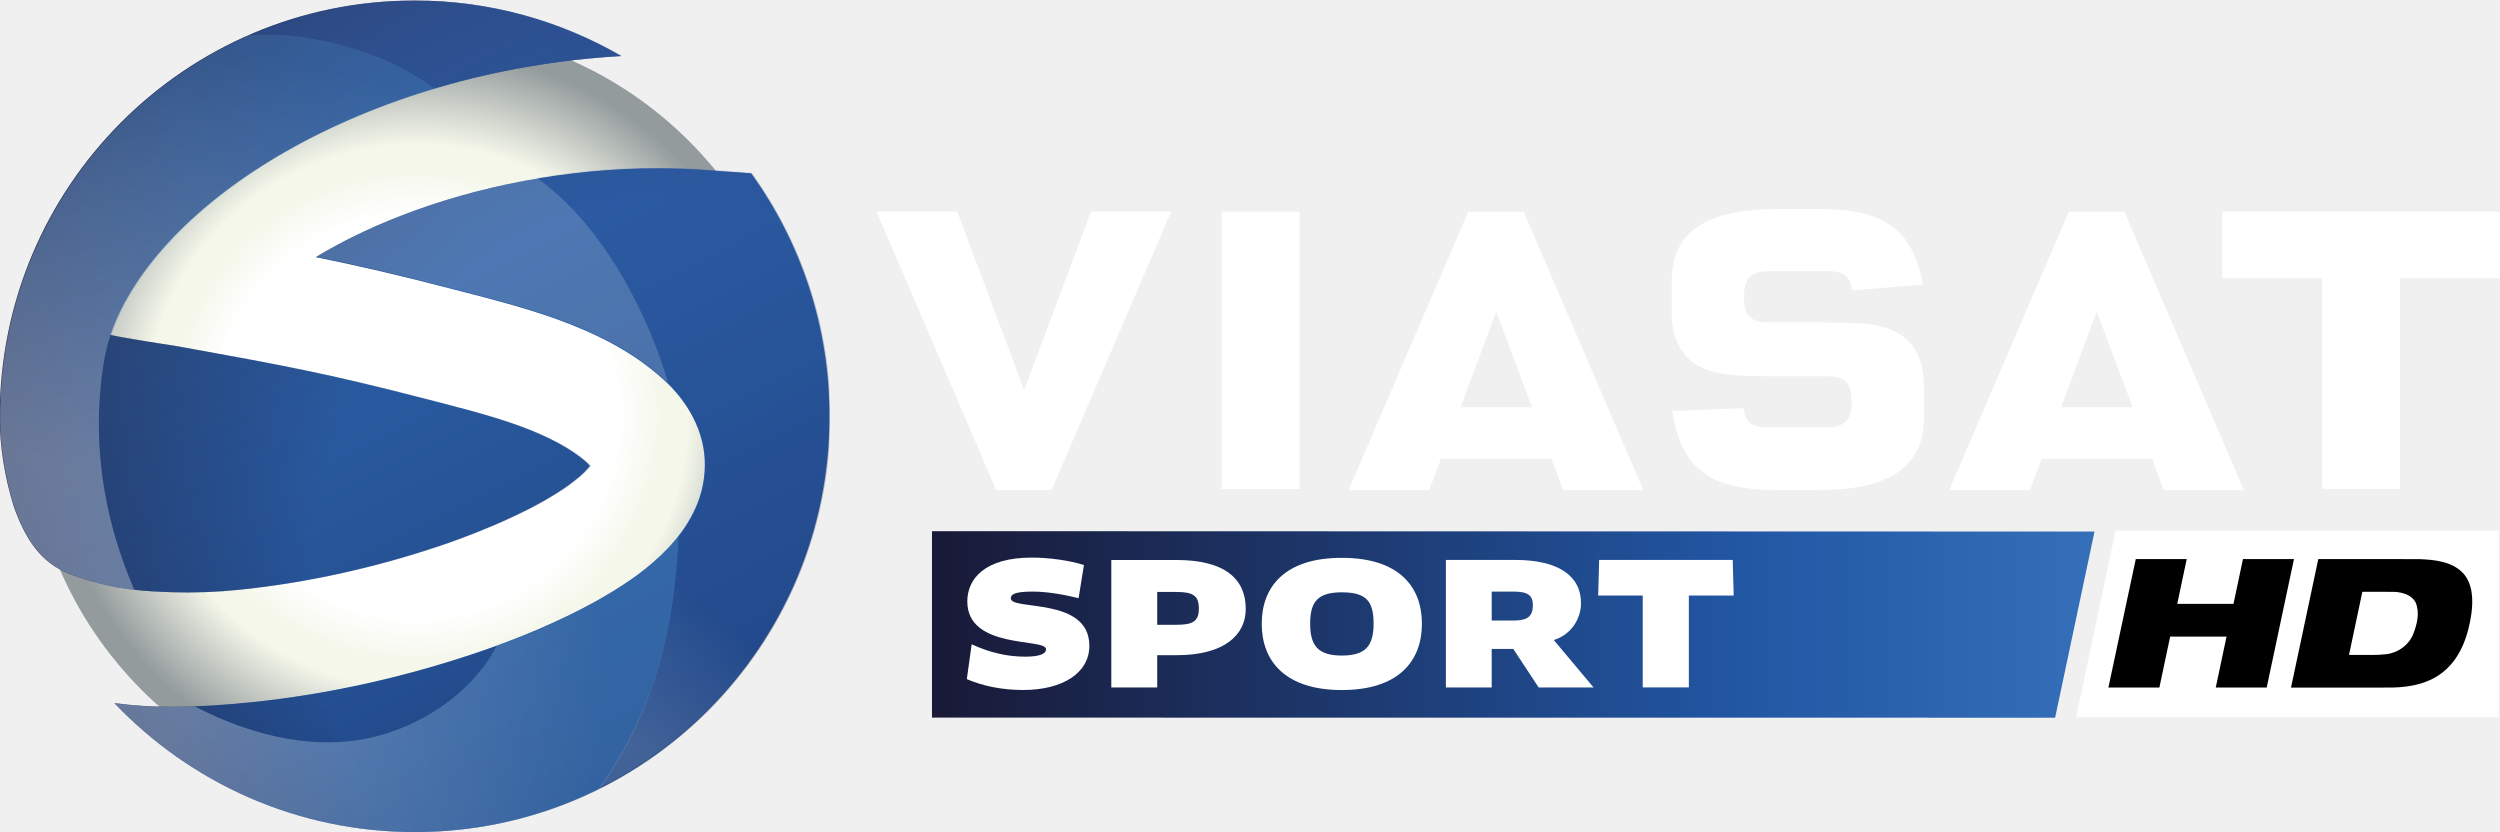
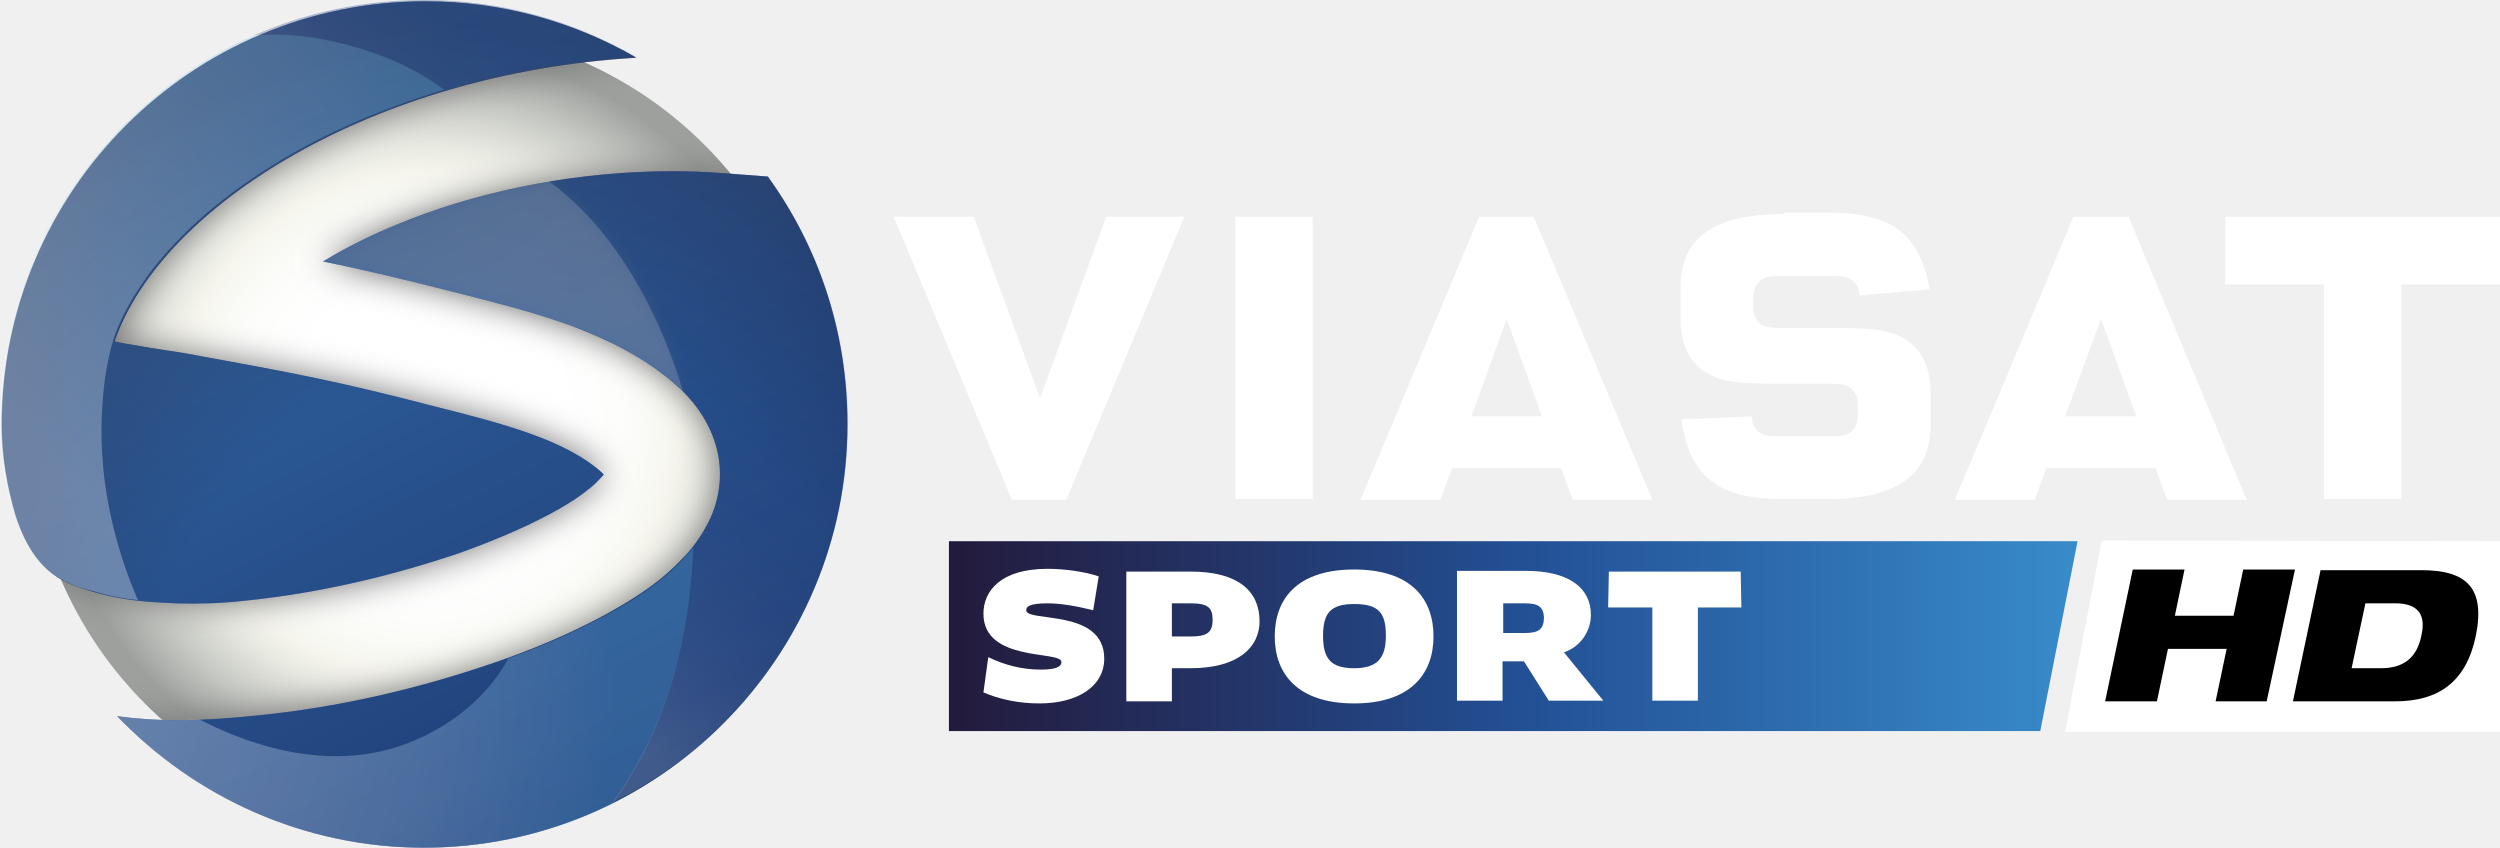
- <svg xmlns="http://www.w3.org/2000/svg" width="211.67mm" height="70.418mm" version="1.1" viewBox="0 0 211.67 70.418">
+ <svg xmlns="http://www.w3.org/2000/svg" width="796.29" height="270" version="1.1" viewBox="0 0 796.29 270" xml:space="preserve">
  <defs>
-     <linearGradient id="d" x2="1" gradientTransform="matrix(16.176 0 0 -16.176 383.08 291.09)" gradientUnits="userSpaceOnUse">
-       <stop stop-color="#191a38" offset="0" />
-       <stop stop-color="#191a38" offset=".007" />
-       <stop stop-color="#2156a3" offset=".511" />
-       <stop stop-color="#4a8bd1" offset="1" />
+     <radialGradient id="XMLID_8_-1" cx="391.74" cy="414.65" r="233.83" gradientTransform="matrix(.5386 0 0 .5386 -76.029 -88.33)" gradientUnits="userSpaceOnUse">
+       <stop stop-color="#fff" offset=".343" />
+       <stop stop-color="#FDFDFC" offset=".489" />
+       <stop stop-color="#F8F8F2" offset=".603" />
+       <stop stop-color="#F5F5ED" offset=".64" />
+       <stop stop-color="#E8E9E1" offset=".705" />
+       <stop stop-color="#C6C8C3" offset=".825" />
+       <stop stop-color="#9DA09D" offset=".949" />
+     </radialGradient>
+     <clipPath id="clipPath1658">
+       <path d="m184.78-534.18c-129.1 0-233.8 104.7-233.8 233.8s104.7 233.8 233.8 233.8c129.2 0 233.8-104.7 233.8-233.8 0.1-129.1-104.6-233.8-233.8-233.8z" />
+     </clipPath>
+     <filter id="filter1583" x="-.048" y="-.048" width="1.096" height="1.096" color-interpolation-filters="sRGB">
+       <feGaussianBlur stdDeviation="10.023" />
+     </filter>
+     <radialGradient id="SVGID_6_-0" cx="-962.81" cy="966.67" r="164.99" gradientTransform="matrix(.6442 0 0 .6442 1051.5 -379.22)" gradientUnits="userSpaceOnUse">
+       <stop stop-color="#1D488A" offset=".522" />
+       <stop stop-color="#1E1C40" offset="1" />
+     </radialGradient>
+     <linearGradient id="SVGID_7_-9" x1="395.49" x2="452.99" y1="149.89" y2="262.3" gradientTransform="matrix(2.1143 0 0 2.1143 -749.81 -282.69)" gradientUnits="userSpaceOnUse">
+       <stop stop-color="#5AA7DC" offset="0" />
+       <stop stop-color="#1E1C40" offset="1" />
    </linearGradient>
-     <clipPath id="j">
-       <path d="m373.45 297.18h4.487v-5.734h-4.487z" />
-     </clipPath>
-     <linearGradient id="f" x2="1" gradientTransform="matrix(1.2722 7.1787 7.1787 -1.2722 375.25 292.57)" gradientUnits="userSpaceOnUse">
+     <radialGradient id="SVGID_8_-0" cx="-1086.6" cy="957.88" r="148.94" gradientTransform="matrix(1.3621 0 0 1.3621 1473.5 -1084.5)" gradientUnits="userSpaceOnUse">
      <stop stop-color="#fff" offset="0" />
-       <stop stop-color="#4a8bd1" offset=".61" />
-       <stop stop-color="#4a8bd1" offset=".675" />
-       <stop stop-color="#4a8bd1" offset="1" />
+       <stop stop-color="#F9FBFE" offset=".118" />
+       <stop stop-color="#E8F0FB" offset=".292" />
+       <stop stop-color="#CCDEF4" offset=".501" />
+       <stop stop-color="#A0C6EA" offset=".736" />
+       <stop stop-color="#5DA8DD" offset=".991" />
+       <stop stop-color="#5AA7DC" offset="1" />
+     </radialGradient>
+     <linearGradient id="SVGID_9_-6" x1="359.82" x2="469.99" y1="199.75" y2="111.49" gradientTransform="matrix(2.1143 0 0 2.1143 -749.81 -282.69)" gradientUnits="userSpaceOnUse">
+       <stop stop-color="#fff" offset="0" />
+       <stop stop-color="#5AA7DC" offset=".61" />
    </linearGradient>
-     <clipPath id="k">
-       <path d="m379 295.8h3.019v-6.405h-3.019z" />
-     </clipPath>
-     <linearGradient id="g" x2="1" gradientTransform="matrix(4.2764 5.6351 5.6351 -4.2764 378.43 291.01)" gradientUnits="userSpaceOnUse">
-       <stop stop-color="#fff" offset="0" />
+     <linearGradient id="SVGID_10_-7" x1="403.95" x2="434.11" y1="164.08" y2="124.2" gradientTransform="matrix(2.1143 0 0 2.1143 -749.81 -282.69)" gradientUnits="userSpaceOnUse">
      <stop stop-color="#fff" offset=".005" />
-       <stop stop-color="#3153a0" offset=".224" />
-       <stop stop-color="#3153a0" offset=".615" />
-       <stop stop-color="#3153a0" offset="1" />
+       <stop stop-color="#E0E0EF" offset=".04" />
+       <stop stop-color="#B9BCD9" offset=".091" />
+       <stop stop-color="#959CC4" offset=".146" />
+       <stop stop-color="#7581B3" offset=".206" />
+       <stop stop-color="#5B6DA5" offset=".271" />
+       <stop stop-color="#455E9B" offset=".343" />
+       <stop stop-color="#345393" offset=".424" />
+       <stop stop-color="#284D8E" offset=".521" />
+       <stop stop-color="#20498B" offset=".649" />
+       <stop stop-color="#1D488A" offset=".929" />
    </linearGradient>
-     <clipPath id="l">
-       <path d="m376.02 297.53h3.853v-0.909h-3.853z" />
-     </clipPath>
-     <linearGradient id="h" x2="1" gradientTransform="matrix(2.0217 2.677 2.677 -2.0217 376.76 295.49)" gradientUnits="userSpaceOnUse">
-       <stop stop-color="#fff" offset="0" />
+     <linearGradient id="SVGID_11_-7" x1="428.96" x2="492.61" y1="230.8" y2="147.04" gradientTransform="matrix(2.1143 0 0 2.1143 -749.81 -282.69)" gradientUnits="userSpaceOnUse">
      <stop stop-color="#fff" offset=".005" />
-       <stop stop-color="#3153a0" offset=".237" />
-       <stop stop-color="#3153a0" offset=".929" />
-       <stop stop-color="#3153a0" offset="1" />
+       <stop stop-color="#D2D4E7" offset=".053" />
+       <stop stop-color="#AAAED0" offset=".104" />
+       <stop stop-color="#868EBC" offset=".158" />
+       <stop stop-color="#6675AB" offset=".215" />
+       <stop stop-color="#4C639E" offset=".275" />
+       <stop stop-color="#385695" offset=".34" />
+       <stop stop-color="#2A4E8F" offset=".411" />
+       <stop stop-color="#20498B" offset=".493" />
+       <stop stop-color="#1D488A" offset=".615" />
    </linearGradient>
-     <clipPath id="m">
-       <path d="m374.64 292h5.822v-3.054h-5.822z" />
-     </clipPath>
-     <radialGradient id="a" cx="0" cy="0" r="1" gradientTransform="matrix(6.4401 .0040137 .0040137 -6.4532 373.25 290.53)" gradientUnits="userSpaceOnUse">
-       <stop stop-color="#fff" offset="0" />
-       <stop stop-color="#fff" offset=".319" />
-       <stop stop-color="#5ba2de" offset="1" />
-     </radialGradient>
-     <clipPath id="n">
-       <path d="m373.45 297.53h8.568v-8.586h-8.568z" />
-     </clipPath>
-     <linearGradient id="i" x2="1" gradientTransform="matrix(3.8711 -7.5549 -7.5549 -3.8711 376.19 296.45)" gradientUnits="userSpaceOnUse">
-       <stop stop-color="#4a8bd1" offset="0" />
-       <stop stop-color="#191a38" offset="1" />
-     </linearGradient>
-     <radialGradient id="b" cx="0" cy="0" r="1" gradientTransform="matrix(7.7813 .0054788 .0054788 -7.7969 380.62 291.5)" gradientUnits="userSpaceOnUse">
-       <stop stop-color="#2156a3" offset="0" />
-       <stop stop-color="#2156a3" offset=".511" />
-       <stop stop-color="#1b1938" offset="1" />
-     </radialGradient>
-     <radialGradient id="c" cx="0" cy="0" r="1" gradientTransform="matrix(3.9974 .0024911 .0024911 -4.0055 377.75 293.24)" gradientUnits="userSpaceOnUse">
-       <stop stop-color="#fff" offset="0" />
-       <stop stop-color="#fff" offset=".343" />
-       <stop stop-color="#fff" offset=".519" />
-       <stop stop-color="#f5f7ea" offset=".64" />
-       <stop stop-color="#f5f7ea" offset=".7" />
-       <stop stop-color="#939b9c" offset=".949" />
-       <stop stop-color="#939b9c" offset="1" />
-     </radialGradient>
-     <linearGradient id="e" x2="1" gradientTransform="matrix(48.522 29.211 -29.211 48.522 -17.897 78.795)" gradientUnits="userSpaceOnUse">
-       <stop stop-color="#4a8bd1" offset="0" />
-       <stop stop-color="#fff" offset=".201" />
+     <filter id="filter1952" x="-.038" y="-.065" width="1.076" height="1.131" color-interpolation-filters="sRGB">
+       <feGaussianBlur stdDeviation="3.363" />
+     </filter>
+     <linearGradient id="SVGID_12_-7" x1="411.49" x2="451.86" y1="151.28" y2="212.27" gradientUnits="userSpaceOnUse">
+       <stop stop-color="#5AA7DC" offset="0" />
+       <stop stop-color="#66ABDE" offset=".011" />
+       <stop stop-color="#92BEE7" offset=".062" />
+       <stop stop-color="#B3CFEE" offset=".12" />
+       <stop stop-color="#CCDEF4" offset=".185" />
+       <stop stop-color="#E0EBF9" offset=".257" />
+       <stop stop-color="#EEF4FC" offset=".342" />
+       <stop stop-color="#F8FAFE" offset=".446" />
+       <stop stop-color="#FEFEFF" offset=".593" />
      <stop stop-color="#fff" offset="1" />
    </linearGradient>
+     <linearGradient id="SVGID_13_" x1="348.49" x2="512.04" y1="319.35" y2="319.35" gradientUnits="userSpaceOnUse">
+       <stop stop-color="#231A3C" offset="0" />
+       <stop stop-color="#235095" offset=".511" />
+       <stop stop-color="#388BCA" offset="1" />
+     </linearGradient>
  </defs>
-   <g transform="translate(21.562 -79.93)">
-     <g transform="matrix(8.2005 0 0 -8.2005 -3084.1 2519.9)">
-       <path d="m383.08 290.13 11.596-1e-3 0.407 1.922-12.003 4e-3z" fill="url(#d)" />
-     </g>
-     <g transform="matrix(.99999 0 0 .99999 -.00016666 .0011621)" fill="#fff">
-       <g transform="matrix(8.2006 0 0 -8.2006 70.812 97.842)">
-         <path d="m0 0c-0.019-0.051-0.69-1.842-0.69-1.842s-0.673 1.791-0.691 1.842h-0.834c0.045-0.107 1.216-2.829 1.236-2.875h0.572c0.019 0.046 1.19 2.768 1.235 2.875z" fill="#fff" />
-       </g>
-       <path d="m81.873 121.33h6.593v-23.487h-6.593z" />
-       <g transform="matrix(8.2006 0 0 -8.2006 105.12 106.32)">
-         <path d="m0 0 0.369-0.986h-0.738zm-0.288 1.033c-0.021-0.046-1.191-2.768-1.236-2.875h0.833c0.017 0.044 0.121 0.323 0.121 0.323h1.14s0.104-0.279 0.121-0.323h0.828c-0.046 0.107-1.216 2.829-1.236 2.875z" fill="#fff" />
-       </g>
-       <g transform="matrix(8.2006 0 0 -8.2006 155.97 106.32)">
-         <path d="m0 0 0.37-0.986h-0.738zm-0.288 1.033c-0.02-0.046-1.19-2.768-1.236-2.875h0.834c0.016 0.044 0.121 0.323 0.121 0.323h1.14s0.104-0.279 0.12-0.323h0.828c-0.046 0.107-1.215 2.829-1.235 2.875z" fill="#fff" />
-       </g>
-       <g transform="matrix(8.2006 0 0 -8.2006 128.82 97.633)">
-         <path d="m0 0c-0.725 0-1.078-0.241-1.078-0.737v-0.342c0-0.262 0.105-0.458 0.297-0.55 0.144-0.075 0.311-0.097 0.742-0.097h0.565c0.18 0 0.253-0.07 0.253-0.241v-0.04c0-0.173-0.075-0.247-0.253-0.247h-0.616c-0.091 0-0.154 0.019-0.194 0.061-0.032 0.033-0.047 0.079-0.052 0.138-0.07-3e-3 -0.658-0.027-0.735-0.03 0.089-0.593 0.384-0.815 1.071-0.815h0.448c0.725 0 1.078 0.243 1.078 0.742v0.341c0 0.262-0.105 0.458-0.296 0.551-0.145 0.075-0.311 0.096-0.743 0.096h-0.565c-0.18 0-0.253 0.071-0.253 0.243v0.039c0 0.173 0.076 0.247 0.253 0.247h0.616c0.092 0 0.154-0.019 0.194-0.062 0.031-0.032 0.048-0.078 0.051-0.136 0.073 6e-3 0.657 0.054 0.735 0.06-0.114 0.573-0.399 0.779-1.07 0.779z" fill="#fff" />
-       </g>
-       <g transform="matrix(8.2006 0 0 -8.2006 166.6 97.842)">
-         <path d="m0 0v-0.688h1.03v-2.176h0.804v2.176h1.032v0.688z" fill="#fff" />
+   <g transform="translate(4.0964e-6 2.15e-6)">
+     <g transform="translate(.30997 .13265)">
+       <path d="m134.94 9.049c-69.533 0-125.92 56.391-125.92 125.92s56.391 125.92 125.92 125.92c69.587 0 125.92-56.391 125.92-125.92 0.054-69.533-56.338-125.92-125.92-125.92z" fill="url(#XMLID_8_-1)" stroke-width=".539" />
+       <g transform="matrix(.5386 0 0 .5386 35.417 296.76)" clip-path="url(#clipPath1658)" fill="#757576" filter="url(#filter1583)">
+         <path d="m3.4-127.63c11.8 1.5 23.5 2.2 34.9 2.2 16.4 0 32.3-1.2 47.1-2.7 48.2-4.9 95.9-15.7 141.3-31.4 16.1-5.6 45.1-16.4 72.3-32.1 13.7-8 27-17 38.5-29 5.7-6 11.1-12.9 15.3-21.2s7.2-18.3 7.2-29.2c0.2-20.3-10.8-38.9-25.3-51.7-19.3-17.4-41.8-28-63.8-36s-43.9-13.3-62.3-18.1c-33.8-8.8-58.2-14.4-83.6-19.6 15.3-9.2 32.7-17.8 51.6-25 45.7-17.6 100.1-28.4 154.7-28.4 10.2 0 20.5 0.4 30.7 1.1l25.9 2c29.7 41.2 47.2 91.7 47.2 146.3 0 138.4-112.2 250.6-250.6 250.6-71.1 0-135.5-29.9-181.1-77.8zm-26.8-77.8c26.8 10.2 47.6 10.4 61.6 10.9 13.1 0.5 26.9 0 40.4-1.4 42.6-4.3 85.3-14 125.9-28 9-3.1 23.5-8.5 38.2-15.3 14.7-6.7 29.7-15.1 39.2-22.8 4.3-3.3 7.3-6.5 8.9-8.6-0.5-0.5-1-1.1-1.8-1.7-9.1-8.3-23.7-16.1-41.1-22.4s-37.2-11.3-56.2-16.2c-60.3-15.6-86.7-20.4-149.2-31.7 0 0-41.5-6.4-41.3-7.2 27.8-80.3 153-158.8 308.6-167.7-36.8-21.3-79.3-33.5-124.9-33.5-138.4 0-250.6 112.2-250.6 250.6 0 18.5 3.1 36.5 8.3 53.6 6.8 20 16.4 34.8 34 41.4z" />
+         <path d="m260-442.63c48.5 36.1 70.9 99.7 77.7 122.7-19.2-18.5-44.7-30.9-66.7-38.8-22-8-43.9-13.3-62.3-18.1-33.8-8.8-58.2-14.4-83.6-19.6 15.3-9.2 32.7-17.8 51.7-25 25.1-9.7 52.9-17.3 81.9-22.2 0 0 0.8 0.6 1.3 1z" opacity=".17" />
+         <path d="m51.6-125.63c-4.1 0.1-9.4 0.3-13.5 0.3-11.4 0-23.1-0.7-34.9-2.2 45.6 47.9 110 77.8 181.4 77.8 40 0 77.8-9.4 111.4-26.1 40.1-55.9 46.1-115.3 47.9-152.1-2.1 2.6-4.2 5.1-6.5 7.4-11.5 12-24.9 21.1-38.5 29-23.4 13.5-48.2 23.4-64.9 29.5-14.4 27.6-45.1 48.8-77.4 55.6-21 4.4-56.6 5.5-104.4-18.8z" opacity=".31" />
+         <path d="m-57.5-246.73c4.8 14 11.9 28.1 24.6 36.5 7.2 4.8 15.7 7.3 23.9 9.6 8 2.2 16.2 3.8 24.5 4.7-10.6-24.7-17.8-50.7-20.3-77.5-1.2-13.3-1.4-26.7-0.3-39.9 1-12.1 2.6-24.8 6.2-36.4 3.4-10.9 9.2-21.3 15.5-30.8 7.2-11 15.7-21 24.9-30.3 18.6-18.8 40.3-34.7 63.2-47.9 29.1-16.7 60.1-29.5 92.2-39.2-19.6-15.1-44.1-24.1-68.1-29.1-11.2-2.3-22.6-3.7-34.1-3.6-2.5 0-4.9 0.1-7.4 0.3-0.9 0.1-2.3 0-3.1 0.3-1.6 0.7-3.1 1.4-4.7 2.1-5.9 2.7-11.7 5.7-17.4 8.9-45.3 25.5-82.2 65.1-104.3 112.2-10.6 22.6-17.8 46.8-21.2 71.6-3.7 26.4-3.3 53.2 3.3 79.1 0.8 3.2 1.6 6.3 2.6 9.4" opacity=".31" />
+         <path d="m388.2-446.63-25.9-2c-10.2-0.7-20.4-1.1-30.7-1.1-24.5 0-49 2.2-72.7 6.2 29.4 20.8 61.7 65 79 123.7h-0.1v0.1c-0.1-0.1-0.2-0.1-0.2-0.2 13.1 12.7 22.6 30.2 22.5 49.1 0 10.9-3 20.9-7.2 29.2-2.6 5.1-5.6 9.7-8.9 13.8-1.8 36.8-7.7 96.3-47.9 152.1 82.5-41 139.2-126.1 139.2-224.5 0.1-54.7-17.4-105.2-47.1-146.4z" opacity=".15" />
      </g>
    </g>
-     <g transform="matrix(.99999 0 0 .99999 -.00016666 .0011621)">
-       <g transform="matrix(8.2006 0 0 -8.2006 65.071 138.35)">
-         <path d="m0 0c-0.216 0-0.414 0.04-0.582 0.112l0.05 0.36c0.179-0.083 0.362-0.128 0.55-0.128 0.156 0 0.218 0.03 0.218 0.077 0 0.118-0.813-7e-3 -0.813 0.493 0 0.235 0.181 0.453 0.667 0.453 0.17 0 0.386-0.028 0.537-0.077l-0.055-0.342c-0.174 0.043-0.34 0.068-0.475 0.068-0.195 0-0.225-0.033-0.225-0.07 0-0.13 0.811 0.019 0.811-0.49 0-0.279-0.274-0.456-0.683-0.456" fill="#fff" />
-       </g>
-       <g transform="matrix(8.2006 0 0 -8.2006 78.042 130.05)">
-         <path d="m0 0h-0.198v-0.339h0.198c0.167 0 0.232 0.034 0.232 0.167 0 0.132-0.057 0.172-0.232 0.172m0-0.653h-0.198v-0.333h-0.474v1.316h0.672c0.507 0 0.716-0.2 0.716-0.505 0-0.266-0.216-0.478-0.716-0.478" fill="#fff" />
-       </g>
-       <g transform="matrix(8.2006 0 0 -8.2006 92.049 130.08)">
-         <path d="m0 0c-0.246 0-0.327-0.095-0.327-0.323s0.081-0.33 0.327-0.33c0.247 0 0.328 0.102 0.328 0.33s-0.073 0.323-0.328 0.323m0-1.009c-0.588 0-0.827 0.302-0.827 0.684 0 0.383 0.239 0.681 0.827 0.681 0.59 0 0.827-0.298 0.827-0.681 0-0.381-0.237-0.684-0.827-0.684" fill="#fff" />
-       </g>
-       <g transform="matrix(8.2006 0 0 -8.2006 106.6 130.02)">
-         <path d="m0 0h-0.227v-0.299h0.222c0.144 0 0.203 0.039 0.203 0.159 0 0.101-0.051 0.14-0.198 0.14m0.414-0.5 0.411-0.49h-0.567l-0.262 0.398h-0.223v-0.398h-0.473v1.317h0.717c0.436 0 0.678-0.159 0.678-0.446 0-0.165-0.105-0.327-0.281-0.381" fill="#fff" />
-       </g>
-       <g transform="matrix(8.2006 0 0 -8.2006 121.43 130.35)">
-         <path d="m0 0v-0.949h-0.476v0.949h-0.46l0.01 0.367h1.379l0.01-0.367z" fill="#fff" />
-       </g>
+     <g transform="matrix(2.1143 0 0 2.1143 -749.81 -282.69)">
+       <path d="m372.3 241.6c3 0.4 6 0.6 8.9 0.6 4.2 0 8.2-0.3 12-0.7 12.3-1.2 24.4-4 36-8 4.1-1.4 11.5-4.2 18.4-8.2 3.5-2 6.9-4.3 9.8-7.4 1.5-1.5 2.8-3.3 3.9-5.4s1.8-4.7 1.8-7.4c0-5.2-2.7-9.9-6.4-13.2-4.9-4.4-10.6-7.1-16.2-9.2-5.6-2-11.2-3.4-15.9-4.6-8.6-2.2-14.8-3.7-21.3-5 3.9-2.4 8.3-4.5 13.2-6.4 11.6-4.5 25.5-7.2 39.4-7.2 2.6 0 5.2 0.1 7.8 0.3l6.6 0.5c7.6 10.5 12 23.3 12 37.3 0 35.2-28.6 63.8-63.8 63.8-18.1 0-34.5-7.6-46.2-19.8zm-6.8-19.8c6.8 2.6 12.1 2.6 15.7 2.8 3.3 0.1 6.9 0 10.3-0.4 10.9-1.1 21.7-3.6 32.1-7.1 2.3-0.8 6-2.2 9.7-3.9s7.6-3.8 10-5.8c1.1-0.8 1.8-1.7 2.3-2.2l-0.4-0.4c-2.3-2.1-6-4.1-10.5-5.7-4.4-1.6-9.5-2.9-14.3-4.1-15.3-4-22.1-5.2-38-8.1 0 0-10.6-1.6-10.5-1.8 7.1-20.4 39-40.4 78.6-42.7-9.4-5.4-20.2-8.5-31.8-8.5-35.2 0-63.8 28.6-63.8 63.8 0 4.7 0.8 9.3 2.1 13.7 1.6 4.9 4 8.6 8.5 10.4z" fill="url(#SVGID_6_-0)" />
    </g>
-     <g transform="matrix(.13189 0 0 .13189 142.78 115.76)" fill="#fff">
-       <path d="m112.08 69h245.92v119.76h-271.27l25.347-119.76" fill="#fff" />
+     <path d="m37.357 228.14c6.343 0.846 12.686 1.269 18.818 1.269 8.88 0 17.338-0.634 25.372-1.48 26.006-2.537 51.59-8.457 76.116-16.915 8.669-2.96 24.315-8.88 38.904-17.338 7.4-4.229 14.589-9.092 20.72-15.646 3.171-3.171 5.92-6.977 8.246-11.417 2.326-4.44 3.806-9.937 3.806-15.646 0-10.995-5.709-20.932-13.532-27.909-10.36-9.303-22.412-15.012-34.252-19.452-11.84-4.229-23.681-7.189-33.618-9.726-18.183-4.652-31.292-7.823-45.035-10.572 8.246-5.074 17.549-9.514 27.909-13.532 24.526-9.514 53.915-15.223 83.305-15.223 5.497 0 10.995 0.211 16.492 0.634l13.955 1.057c16.069 22.2 25.372 49.264 25.372 78.865 0 74.424-60.47 134.89-134.89 134.89-38.269 0-72.944-16.069-97.682-41.864z" fill="none" stroke-width="2.114" />
+     <path d="m37.357 228.14c6.343 0.846 12.686 1.269 18.818 1.269 8.88 0 17.338-0.634 25.372-1.48 26.006-2.537 51.59-8.457 76.116-16.915 8.669-2.96 24.315-8.88 38.904-17.338 7.4-4.229 14.589-9.092 20.72-15.646 3.171-3.171 5.92-6.977 8.246-11.417 2.326-4.44 3.806-9.937 3.806-15.646 0-10.995-5.709-20.932-13.532-27.909-10.36-9.303-22.623-15.012-34.252-19.452-11.84-4.229-23.681-7.189-33.618-9.726-18.183-4.652-31.292-7.823-45.035-10.572 8.246-5.074 17.549-9.514 27.909-13.532 24.526-9.514 53.915-15.223 83.305-15.223 5.497 0 10.995 0.211 16.492 0.634l13.955 1.057c16.069 22.2 25.372 49.264 25.372 78.865 0 74.424-60.47 134.89-134.89 134.89-38.269 0-72.944-16.069-97.682-41.864zm-14.377-41.864c14.377 5.497 25.583 5.497 33.195 5.92 6.977 0.211 14.589 0 21.778-0.846 23.046-2.326 45.881-7.612 67.87-15.012 4.863-1.692 12.686-4.652 20.509-8.246s16.069-8.034 21.143-12.263c2.326-1.692 3.806-3.594 4.863-4.652-0.211-0.211-0.634-0.634-1.057-0.846-4.863-4.44-12.686-8.669-22.2-12.052-9.303-3.383-20.086-6.132-30.235-8.669-32.349-8.457-46.727-10.995-80.345-17.126 0 0-22.412-3.383-22.2-3.806 15.012-43.132 82.459-85.419 166.19-90.282-19.875-11.417-42.709-17.972-67.236-17.972-74.424 0-134.89 60.47-134.89 134.89 0 9.937 1.692 19.663 4.44 28.966 3.594 10.36 8.669 18.395 18.183 21.989z" fill="url(#SVGID_7_-9)" opacity=".32" stroke-width="2.114" />
+     <path d="m63.363 229.19c-2.114 0-5.074 0.211-7.189 0.211-6.132 0-12.475-0.423-18.818-1.269 24.526 25.795 59.201 41.864 97.682 41.864 21.566 0 41.864-5.074 60.047-13.955 21.566-30.023 24.738-62.161 25.795-81.825-1.057 1.48-2.326 2.749-3.383 4.017-6.132 6.554-13.32 11.417-20.72 15.646-12.686 7.189-26.006 12.686-34.886 15.857-7.823 14.8-24.315 26.218-41.652 29.812-11.206 2.326-30.446 2.96-56.241-10.149z" fill="url(#SVGID_8_-0)" opacity=".31" stroke-width="2.114" />
+     <path d="m4.584 163.86c2.537 7.612 6.343 15.223 13.32 19.663 3.806 2.537 8.457 4.017 12.897 5.074 4.229 1.269 8.669 2.114 13.109 2.537-5.709-13.32-9.514-27.275-10.995-41.652-0.634-7.189-0.846-14.377-0.211-21.566 0.423-6.554 1.48-13.32 3.383-19.663 1.903-5.92 4.863-11.417 8.246-16.492 3.806-5.92 8.457-11.417 13.32-16.28 9.937-10.149 21.778-18.606 34.041-25.795 15.646-9.092 32.349-15.857 49.687-21.143-10.572-8.034-23.681-12.897-36.578-15.646-6.132-1.269-12.263-1.903-18.395-1.903-1.269 0-2.749 0-4.017 0.211-0.423 0-1.269 0-1.692 0.211-0.846 0.423-1.692 0.846-2.537 1.057-3.171 1.48-6.343 3.171-9.303 4.863-24.315 13.743-44.19 35.098-56.241 60.47-5.709 12.263-9.514 25.161-11.417 38.481-1.903 14.166-1.692 28.543 1.692 42.498 0.846 1.692 1.269 3.383 1.692 5.074" fill="url(#SVGID_9_-6)" opacity=".31" stroke-width="2.114" />
+     <path d="m129.75 21.355c4.229 2.114 8.246 4.652 11.84 7.189h-0.211c18.818-5.709 39.327-9.303 60.893-10.572-19.875-11.417-42.709-17.972-67.236-17.972-19.24 0-37.635 4.017-54.127 11.206 14.166-1.269 33.618 2.537 48.841 10.149z" fill="url(#SVGID_10_-7)" opacity=".35" stroke-width="2.114" />
+     <path d="m244.77 56.241-13.955-1.057c-5.497-0.423-10.995-0.634-16.492-0.634-13.32 0-26.429 1.269-39.115 3.383 15.857 11.206 33.195 35.098 42.498 66.601l-0.211-0.211c6.977 6.766 12.263 16.28 12.052 26.429 0 5.92-1.692 11.206-3.806 15.646-1.48 2.749-2.96 5.286-4.863 7.4-1.057 19.875-4.229 51.801-25.795 81.825 44.401-21.989 75.059-67.87 75.059-120.94 0-28.966-9.514-56.241-25.372-78.442z" fill="url(#SVGID_11_-7)" opacity=".15" stroke-width="2.114" />
+     <path transform="matrix(.5386 0 0 .5386 -75.869 -88.361)" d="m466.9 272.4c48.5 36.1 70.9 99.7 77.7 122.7-19.2-18.5-44.7-30.9-66.7-38.8-22-8-43.9-13.3-62.3-18.1-33.8-8.8-58.2-14.4-83.6-19.6 15.3-9.2 32.7-17.8 51.7-25 25.1-9.7 52.9-17.3 81.9-22.2 0 0 0.8 0.6 1.3 1z" fill="#757576" filter="url(#filter1952)" opacity=".17" />
+     <g transform="matrix(2.1143 0 0 2.1143 -749.81 -282.69)">
+       <path d="m437.7 161.3c12.4 9.2 18.1 25.4 19.8 31.3-4.9-4.7-11.4-7.9-17-9.9s-11.2-3.4-15.9-4.6c-8.6-2.2-14.8-3.7-21.3-5 3.9-2.4 8.3-4.5 13.2-6.4 6.4-2.5 13.5-4.4 20.9-5.7 0 0.1 0.2 0.2 0.3 0.3z" fill="url(#SVGID_12_-7)" opacity=".17" />
    </g>
-     <g transform="matrix(.13189 0 0 .13189 142.78 115.76)">
-       <path d="m125.02 87.25h32.71l-6.08 28.745h36.11l6.07-28.745h32.75l-17.51 82.475h-32.7l6.92-32.72h-36.19l-6.92 32.72h-32.73z" />
-       <path d="m242.2 87.242h46.627c6.078 0 12.156 0.012 18.233 0.028 9.75 0.38 20.72 1.43 27.91 8.81 6.46 6.96 6.7 17.21 5.53 26.09-1.93 13.6-6.6 27.83-17.44 36.93-9.1 7.83-21.43 10.39-33.13 10.6-4.444 0.027-8.888 0.056-13.332 0.056h-51.918l17.52-82.514m28.27 21.014-8.55 40.494 14.539 0.048c3.152 0.01 6.298-0.134 9.431-0.508 7.59-0.88 14.55-5.92 17.32-13.11 2.41-6.21 4.21-13.5 1.54-19.91-2.47-5.04-8.46-6.7-13.64-6.98-2.586-0.034-5.173-0.037-7.759-0.034h-12.881z" />
-     </g>
-     <g transform="matrix(8.2006 0 0 -8.2006 -3084.1 2519.9)">
-       <path d="m377.74 297.25c-2.208-2e-3 -3.996-1.796-3.996-4.008 2e-3 -2.212 1.793-4.005 4.001-4.003 2.208 1e-3 3.996 1.795 3.995 4.008-2e-3 2.212-1.791 4.003-3.998 4.003z" fill="url(#c)" />
-     </g>
-     <g transform="matrix(8.2006 0 0 -8.2006 -3084.1 2519.9)">
-       <path d="m377.73 297.53c-2.366-2e-3 -4.282-1.925-4.28-4.296 0-0.316 0.052-0.625 0.142-0.918 0.118-0.341 0.282-0.594 0.582-0.708 0.459-0.175 0.813-0.177 1.054-0.187 0.224-7e-3 0.459 1e-3 0.691 0.025 0.728 0.074 1.458 0.241 2.151 0.48 0.154 0.054 0.401 0.146 0.652 0.263 0.251 0.114 0.508 0.259 0.671 0.391 0.073 0.056 0.124 0.111 0.151 0.146-8e-3 9e-3 -0.018 0.019-0.03 0.031-0.155 0.142-0.405 0.275-0.704 0.383-0.297 0.108-0.636 0.192-0.96 0.276-1.03 0.267-1.482 0.348-2.551 0.542 0 0-0.71 0.109-0.706 0.122 0.475 1.376 2.614 2.722 5.274 2.877-0.63 0.364-1.355 0.573-2.134 0.573zm2.511-1.732c-0.933 0-1.864-0.185-2.645-0.488-0.324-0.125-0.622-0.271-0.883-0.429 0.434-0.088 0.851-0.184 1.43-0.335 0.315-0.082 0.688-0.173 1.064-0.308 0.376-0.138 0.761-0.318 1.091-0.617 0.248-0.22 0.435-0.538 0.432-0.886 0-0.186-0.05-0.358-0.122-0.499-0.072-0.143-0.164-0.261-0.262-0.364-0.197-0.206-0.425-0.361-0.659-0.497-0.465-0.27-0.961-0.456-1.236-0.552-0.775-0.268-1.591-0.455-2.414-0.539-0.253-0.025-0.525-0.046-0.807-0.046-0.194 0-0.394 0.011-0.596 0.038 0.781-0.821 1.882-1.332 3.102-1.331 2.366 1e-3 4.283 1.924 4.281 4.294-1e-3 0.936-0.301 1.801-0.809 2.507l-0.442 0.032c-0.174 0.013-0.348 0.02-0.522 0.02z" fill="url(#b)" />
-     </g>
-     <g transform="matrix(8.2006 0 0 -8.2006 -3084.1 2519.9)">
-       <g clip-path="url(#n)" opacity=".32">
-         <path d="m377.74 297.53c-2.366-2e-3 -4.283-1.925-4.281-4.296 0-0.316 0.053-0.625 0.142-0.918 0.118-0.341 0.283-0.594 0.583-0.708 0.458-0.175 0.813-0.178 1.053-0.187 0.225-7e-3 0.46 1e-3 0.691 0.025 0.729 0.074 1.459 0.241 2.152 0.48 0.154 0.054 0.4 0.146 0.652 0.263 0.251 0.115 0.508 0.258 0.671 0.391 0.073 0.056 0.123 0.111 0.151 0.146-8e-3 9e-3 -0.018 0.019-0.031 0.031-0.155 0.142-0.405 0.274-0.703 0.382s-0.636 0.193-0.96 0.277c-1.03 0.267-1.482 0.348-2.551 0.542 0 0-0.71 0.109-0.706 0.122 0.474 1.375 2.613 2.722 5.273 2.877-0.628 0.364-1.354 0.573-2.13 0.573zm-0.134-2.22c-0.324-0.125-0.622-0.271-0.883-0.429 0.434-0.088 0.851-0.184 1.43-0.335 0.314-0.082 0.688-0.173 1.064-0.309 0.376-0.137 0.761-0.318 1.091-0.616 0.248-0.22 0.435-0.538 0.432-0.887 0-0.185-0.05-0.357-0.122-0.499s-0.164-0.26-0.262-0.363c-0.197-0.206-0.425-0.362-0.659-0.497-0.465-0.27-0.961-0.456-1.237-0.552-0.775-0.268-1.59-0.455-2.413-0.539-0.254-0.025-0.525-0.046-0.807-0.046-0.194 0-0.395 0.011-0.597 0.038 0.781-0.821 1.882-1.332 3.103-1.331 2.366 0 4.282 1.924 4.281 4.294-1e-3 0.936-0.301 1.801-0.809 2.506l-0.442 0.033c-0.175 0.013-0.35 0.02-0.525 0.02-0.934 0-1.864-0.185-2.645-0.488" fill="url(#i)" />
-       </g>
-     </g>
-     <g transform="matrix(8.2006 0 0 -8.2006 -3084.1 2519.9)">
-       <g clip-path="url(#m)" opacity=".31">
-         <path d="m380.35 291.87c-0.197-0.206-0.425-0.36-0.659-0.497-0.401-0.232-0.824-0.403-1.109-0.506-0.247-0.473-0.769-0.835-1.322-0.952-0.358-0.077-0.967-0.096-1.785 0.321l-0.01 5e-3c-0.069-2e-3 -0.16-5e-3 -0.231-5e-3 -0.194 0-0.394 0.012-0.597 0.038 0.782-0.821 1.882-1.332 3.103-1.331 0.684 1e-3 1.33 0.162 1.904 0.448 0.685 0.958 0.786 1.976 0.816 2.606-0.036-0.045-0.073-0.087-0.11-0.127" fill="url(#a)" />
-       </g>
-     </g>
-     <g transform="matrix(8.2006 0 0 -8.2006 -3084.1 2519.9)">
-       <g clip-path="url(#l)" opacity=".35">
-         <path d="m377.73 297.53c-0.61 0-1.19-0.13-1.716-0.36h1e-3c2e-3 0 3e-3 1e-3 5e-3 2e-3 0.013 2e-3 0.029 2e-3 0.042 3e-3 0.042 4e-3 0.085 6e-3 0.127 6e-3 0.195 1e-3 0.39-0.022 0.582-0.062 0.375-0.076 0.753-0.212 1.072-0.43 0.017-0.012 0.034-0.024 0.051-0.037 0.014-0.01 0.028-0.02 0.042-0.029 0-1e-3 1e-3 -1e-3 2e-3 -2e-3 2e-3 1e-3 0.024 7e-3 0.037 0.011 0.046 0.013 0.092 0.026 0.138 0.038 0.027 7e-3 0.054 0.016 0.081 0.022 0.048 0.012 0.095 0.025 0.144 0.037 0.026 6e-3 0.052 0.012 0.079 0.019 0.051 0.011 0.102 0.023 0.153 0.034 0.025 5e-3 0.049 0.011 0.074 0.016 0.058 0.012 0.115 0.023 0.173 0.032 0.02 4e-3 0.039 9e-3 0.058 0.011 0.152 0.027 0.306 0.051 0.464 0.07 0.174 0.02 0.349 0.037 0.527 0.046-0.628 0.364-1.353 0.573-2.131 0.573zm-1.717-0.361 1e-3 1e-3c-1e-3 0-1e-3 0-1e-3 -1e-3" fill="url(#h)" />
-       </g>
-     </g>
-     <g transform="matrix(8.2006 0 0 -8.2006 -3084.1 2519.9)">
-       <g clip-path="url(#k)" opacity=".15">
-         <path d="m379 295.7c0.503-0.356 1.054-1.113 1.351-2.119l-1e-3 1e-3v-1e-3c0 1e-3 -2e-3 3e-3 -3e-3 4e-3 1e-3 -1e-3 3e-3 -3e-3 3e-3 -4e-3 0.223-0.217 0.384-0.514 0.381-0.838 0-0.186-0.05-0.358-0.122-0.499-0.044-0.088-0.096-0.166-0.151-0.237-0.031-0.63-0.132-1.649-0.817-2.606 1.41 0.703 2.378 2.162 2.377 3.847-1e-3 0.935-0.3 1.8-0.808 2.506l-0.443 0.033c-0.174 0.013-0.349 0.019-0.525 0.019-0.419 0-0.837-0.038-1.242-0.106" fill="url(#g)" />
-       </g>
-     </g>
-     <g transform="matrix(8.2006 0 0 -8.2006 -3084.1 2519.9)">
-       <g clip-path="url(#j)" opacity=".31">
-         <path d="m376.19 297.18c-0.042 0-0.085-2e-3 -0.127-6e-3 -0.012-1e-3 -0.027-1e-3 -0.04-3e-3 -0.029-0.013-0.057-0.026-0.086-0.039-0.043-0.02-0.086-0.041-0.129-0.062-0.027-0.014-0.055-0.028-0.082-0.043-0.028-0.015-0.057-0.031-0.086-0.047-0.023-0.014-0.048-0.027-0.071-0.041-0.029-0.017-0.058-0.034-0.086-0.051-0.023-0.014-0.046-0.03-0.069-0.045-0.049-0.032-0.097-0.064-0.145-0.098-0.021-0.015-0.041-0.029-0.062-0.044-0.028-0.021-0.056-0.042-0.083-0.063-0.019-0.015-0.039-0.031-0.058-0.046-0.028-0.022-0.055-0.043-0.082-0.066-0.016-0.014-0.033-0.03-0.05-0.044-0.048-0.041-0.095-0.084-0.141-0.128-0.018-0.017-0.036-0.033-0.053-0.051-0.025-0.024-0.049-0.049-0.074-0.074-0.017-0.018-0.034-0.036-0.051-0.054-0.024-0.025-0.048-0.05-0.071-0.076-0.016-0.018-0.033-0.037-0.049-0.056-0.039-0.045-0.076-0.091-0.113-0.138-0.017-0.021-0.034-0.042-0.051-0.064-0.019-0.026-0.038-0.052-0.057-0.078-0.018-0.023-0.035-0.048-0.052-0.073-0.018-0.024-0.035-0.049-0.052-0.074-0.029-0.045-0.059-0.091-0.087-0.137-0.014-0.023-0.028-0.046-0.041-0.071-0.018-0.029-0.036-0.059-0.053-0.09-0.012-0.024-0.026-0.047-0.038-0.072-0.018-0.034-0.036-0.069-0.053-0.103-0.01-0.021-0.021-0.041-0.03-0.06-0.025-0.053-0.049-0.106-0.072-0.159-8e-3 -0.02-0.017-0.042-0.025-0.063-0.016-0.038-0.031-0.075-0.045-0.114-8e-3 -0.022-0.017-0.044-0.025-0.067-0.016-0.044-0.031-0.09-0.045-0.135-5e-3 -0.014-0.01-0.028-0.014-0.042-0.018-0.059-0.035-0.118-0.05-0.177-5e-3 -0.019-9e-3 -0.039-0.015-0.058-0.011-0.044-0.02-0.088-0.03-0.133-4e-3 -0.021-9e-3 -0.041-0.013-0.061-0.011-0.055-0.021-0.111-0.03-0.168l-3e-3 -0.021c-0.01-0.064-0.017-0.128-0.025-0.192-1e-3 -0.019-3e-3 -0.038-5e-3 -0.057-4e-3 -0.048-8e-3 -0.097-0.011-0.145-1e-3 -0.019-2e-3 -0.039-2e-3 -0.059-4e-3 -0.066-6e-3 -0.131-6e-3 -0.198 0-0.316 0.053-0.625 0.142-0.918 0.014-0.039 0.028-0.075 0.043-0.111 3e-3 -0.011 8e-3 -0.021 0.012-0.031 0.012-0.026 0.023-0.052 0.034-0.076 6e-3 -0.011 0.01-0.021 0.016-0.031 0.016-0.032 0.033-0.063 0.051-0.092 2e-3 -4e-3 5e-3 -7e-3 7e-3 -0.011 0.016-0.026 0.033-0.051 0.052-0.076 8e-3 -9e-3 0.015-0.018 0.022-0.027 0.014-0.018 0.03-0.036 0.045-0.052 8e-3 -8e-3 0.016-0.017 0.025-0.025 0.023-0.022 0.046-0.043 0.07-0.062 1e-3 -1e-3 2e-3 -1e-3 2e-3 -2e-3 2e-3 -1e-3 4e-3 -2e-3 5e-3 -3e-3 0.028-0.022 0.059-0.042 0.092-0.06 0.033-0.019 0.069-0.035 0.107-0.049 0.03-0.012 0.06-0.023 0.089-0.033 0.01-3e-3 0.02-6e-3 0.029-0.01 0.019-6e-3 0.039-0.012 0.058-0.018 0.011-3e-3 0.022-6e-3 0.032-9e-3 0.017-6e-3 0.035-0.01 0.053-0.016 9e-3 -3e-3 0.02-5e-3 0.031-8e-3 0.017-4e-3 0.034-8e-3 0.05-0.013 0.01-1e-3 0.02-4e-3 0.029-6e-3 0.018-4e-3 0.035-8e-3 0.053-0.012 8e-3 -1e-3 0.016-2e-3 0.025-4e-3 0.018-4e-3 0.036-7e-3 0.053-0.01 7e-3 -2e-3 0.014-3e-3 0.021-4e-3 0.019-3e-3 0.038-6e-3 0.057-9e-3 5e-3 0 9e-3 -1e-3 0.014-1e-3 0.022-4e-3 0.044-7e-3 0.065-9e-3h4e-3c-0.183 0.423-0.305 0.868-0.348 1.327-0.022 0.227-0.025 0.456-7e-3 0.684 0.017 0.207 0.043 0.426 0.11 0.623 0.044 0.13 0.105 0.256 0.172 0.375 2e-3 4e-3 4e-3 7e-3 5e-3 0.011 0.024 0.04 0.047 0.079 0.072 0.117 2e-3 4e-3 4e-3 6e-3 6e-3 0.01 3e-3 5e-3 6e-3 0.01 9e-3 0.014 0.018 0.028 0.038 0.054 0.056 0.081 0.036 0.052 0.074 0.103 0.116 0.154 1e-3 3e-3 3e-3 6e-3 6e-3 8e-3 0.02 0.026 0.041 0.051 0.063 0.075 0.598 0.701 1.601 1.325 2.839 1.695-0.334 0.256-0.757 0.415-1.167 0.498-3e-3 1e-3 -7e-3 2e-3 -0.01 2e-3 -0.176 0.036-0.356 0.059-0.537 0.06z" fill="url(#f)" />
-       </g>
-     </g>
-     <path d="m12.438 98.151c-2.649 1.017-5.084 2.222-7.225 3.51 3.551 0.722 6.971 1.509 11.711 2.747 2.583 0.672 5.642 1.419 8.734 2.534 3.075 1.123 6.232 2.608 8.939 5.052 0.09 0.082 0.32 0.287 0.41 0.369-0.943-3.354-4.281-12.408-11.071-17.344-4.035 0.697-8.004 1.771-11.497 3.133" fill="url(#e)" opacity=".17" />
  </g>
+   <polygon transform="matrix(2.1987 0 0 2.1987 -464 -499.54)" points="512 305.6 506.6 333.1 348.5 333.1 348.5 305.6" fill="url(#SVGID_13_)" />
+   <g transform="matrix(2.1987 0 0 2.1987 -464 -499.54)" fill="#fff">
+     <path d="m371.3 258.6c-0.3 0.7-9.6 26.3-9.6 26.3s-9.3-25.5-9.6-26.3h-11.6c0.6 1.5 16.9 40.4 17.1 41h7.9c0.3-0.7 16.5-39.5 17.1-41h-11.3z" />
+     <path d="m390 258.6v40.9h11.2v-40.9h-11.2z" />
+     <path d="m425.3 258.6c-0.3 0.7-16.5 39.5-17.2 41h11.6c0.2-0.6 1.7-4.6 1.7-4.6h15.8s1.4 4 1.7 4.6h11.5c-0.6-1.5-16.9-40.4-17.2-41h-7.9zm4 14.8 5.1 14.1h-10.2z" />
+     <path d="m511.4 258.6c-0.3 0.7-16.5 39.5-17.2 41h11.6c0.2-0.6 1.7-4.6 1.7-4.6h15.8s1.4 4 1.7 4.6h11.5c-0.6-1.5-16.9-40.4-17.1-41h-8zm4 14.8 5.1 14.1h-10.3z" />
+     <path d="m469.5 258.2c-10.1 0-15 3.4-15 10.5v4.9c0 3.7 1.5 6.5 4.1 7.8 2 1.1 4.3 1.4 10.3 1.4h7.8c2.5 0 3.5 1 3.5 3.5v0.6c0 2.5-1 3.5-3.5 3.5h-8.5c-1.3 0-2.1-0.3-2.7-0.9-0.4-0.5-0.7-1.1-0.7-2-1 0.1-9.1 0.4-10.2 0.4 1.2 8.4 5.3 11.6 14.9 11.6h6.2c10.1 0 15-3.5 15-10.6v-4.9c0-3.7-1.4-6.5-4.1-7.9-2-1.1-4.3-1.4-10.3-1.4h-7.8c-2.5 0-3.5-1-3.5-3.4v-0.6c0-2.5 1.1-3.5 3.5-3.5h8.5c1.3 0 2.1 0.3 2.7 0.9 0.4 0.5 0.7 1.1 0.7 1.9 1-0.1 9.1-0.8 10.2-0.9-1.6-8.2-5.5-11.1-14.9-11.1h-6.2z" />
+     <path d="m533.4 258.6v9.8h14.3v31.1h11.2v-31.1h14.3v-9.8h-39.8z" />
+   </g>
+   <g transform="matrix(2.1987 0 0 2.1987 -464 -499.54)" fill="#fff">
+     <path d="m361.6 329.1c-3 0-5.8-0.6-8.1-1.6l0.7-5.1c2.5 1.2 5 1.8 7.6 1.8 2.2 0 3-0.4 3-1.1 0-1.7-11.3 0.1-11.3-7 0-3.3 2.5-6.5 9.3-6.5 2.4 0 5.4 0.4 7.4 1.1l-0.8 4.9c-2.4-0.6-4.7-1-6.6-1-2.7 0-3.1 0.5-3.1 1 0 1.8 11.3-0.3 11.3 7 0 4-3.8 6.5-9.4 6.5z" />
+     <path d="m383.5 324h-2.7v4.8h-6.6v-18.8h9.3c7 0 10 2.9 10 7.2 0 3.7-3 6.8-10 6.8zm0-9.4h-2.7v4.8h2.7c2.3 0 3.2-0.5 3.2-2.4 0-1.8-0.7-2.4-3.2-2.4z" />
+     <path d="m407.2 329.1c-8.2 0-11.5-4.3-11.5-9.7 0-5.5 3.3-9.7 11.5-9.7s11.5 4.2 11.5 9.7c0 5.4-3.3 9.7-11.5 9.7zm0-14.4c-3.4 0-4.5 1.3-4.5 4.6s1.1 4.7 4.5 4.7 4.6-1.5 4.6-4.7c0-3.3-1-4.6-4.6-4.6z" />
+     <path d="m437.6 321.7 5.7 7h-7.9l-3.6-5.7h-3.1v5.7h-6.6v-18.8h10c6 0 9.4 2.3 9.4 6.4 0 2.3-1.5 4.6-3.9 5.4zm-5.7-7.1h-3.1v4.3h3.1c2 0 2.8-0.5 2.8-2.3-0.1-1.5-0.8-2-2.8-2z" />
+     <path d="m457 315.2v13.5h-6.6v-13.5h-6.4l0.1-5.2h19.1l0.1 5.2z" />
+   </g>
+   <polygon transform="matrix(2.1987 0 0 2.1987 -464 -499.54)" points="573.2 333.2 573.2 305.6 515.5 305.5 510.2 333.2" fill="#fff" />
+   <path d="m709.22 206.68h-18.689l-3.518 16.71h-16.49l8.795-41.995h16.49l-3.078 14.731h18.689l3.078-14.731h16.49l-9.015 41.995h-16.27z" stroke-width="2.199" />
+   <path d="m739.13 181.61h32.101c14.292 0 20.448 5.497 17.37 20.888-3.078 14.731-11.873 20.888-25.725 20.888h-32.541zm9.894 31.222h9.454c7.476 0 11.433-3.738 12.752-10.334 1.539-6.596-0.879-10.334-8.355-10.334h-9.454z" stroke-width="2.199" />
</svg>
